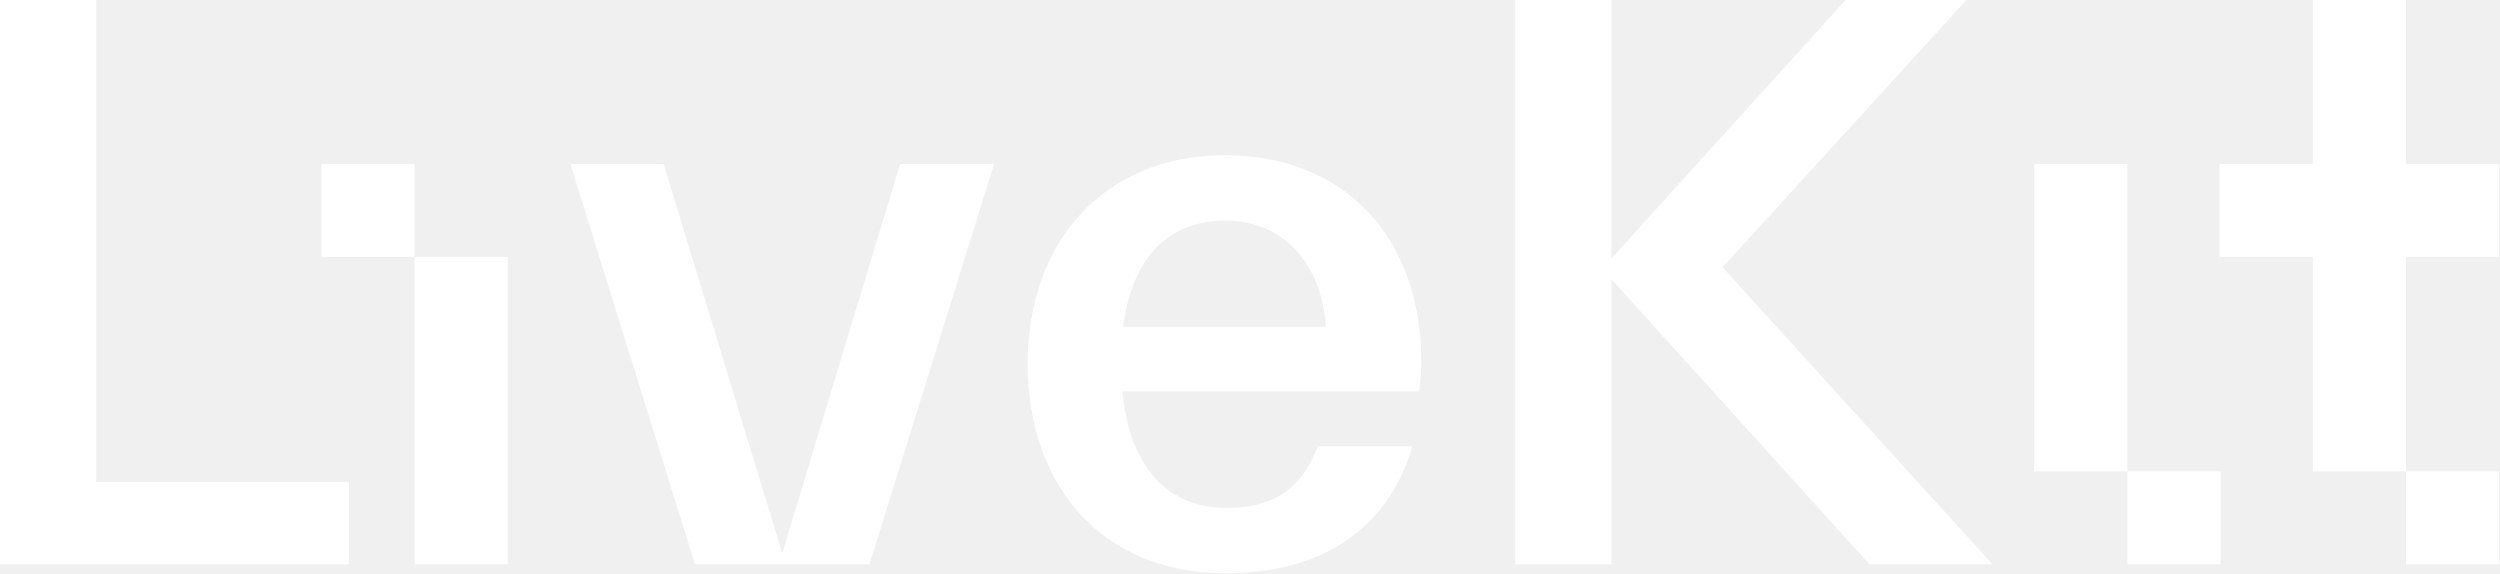
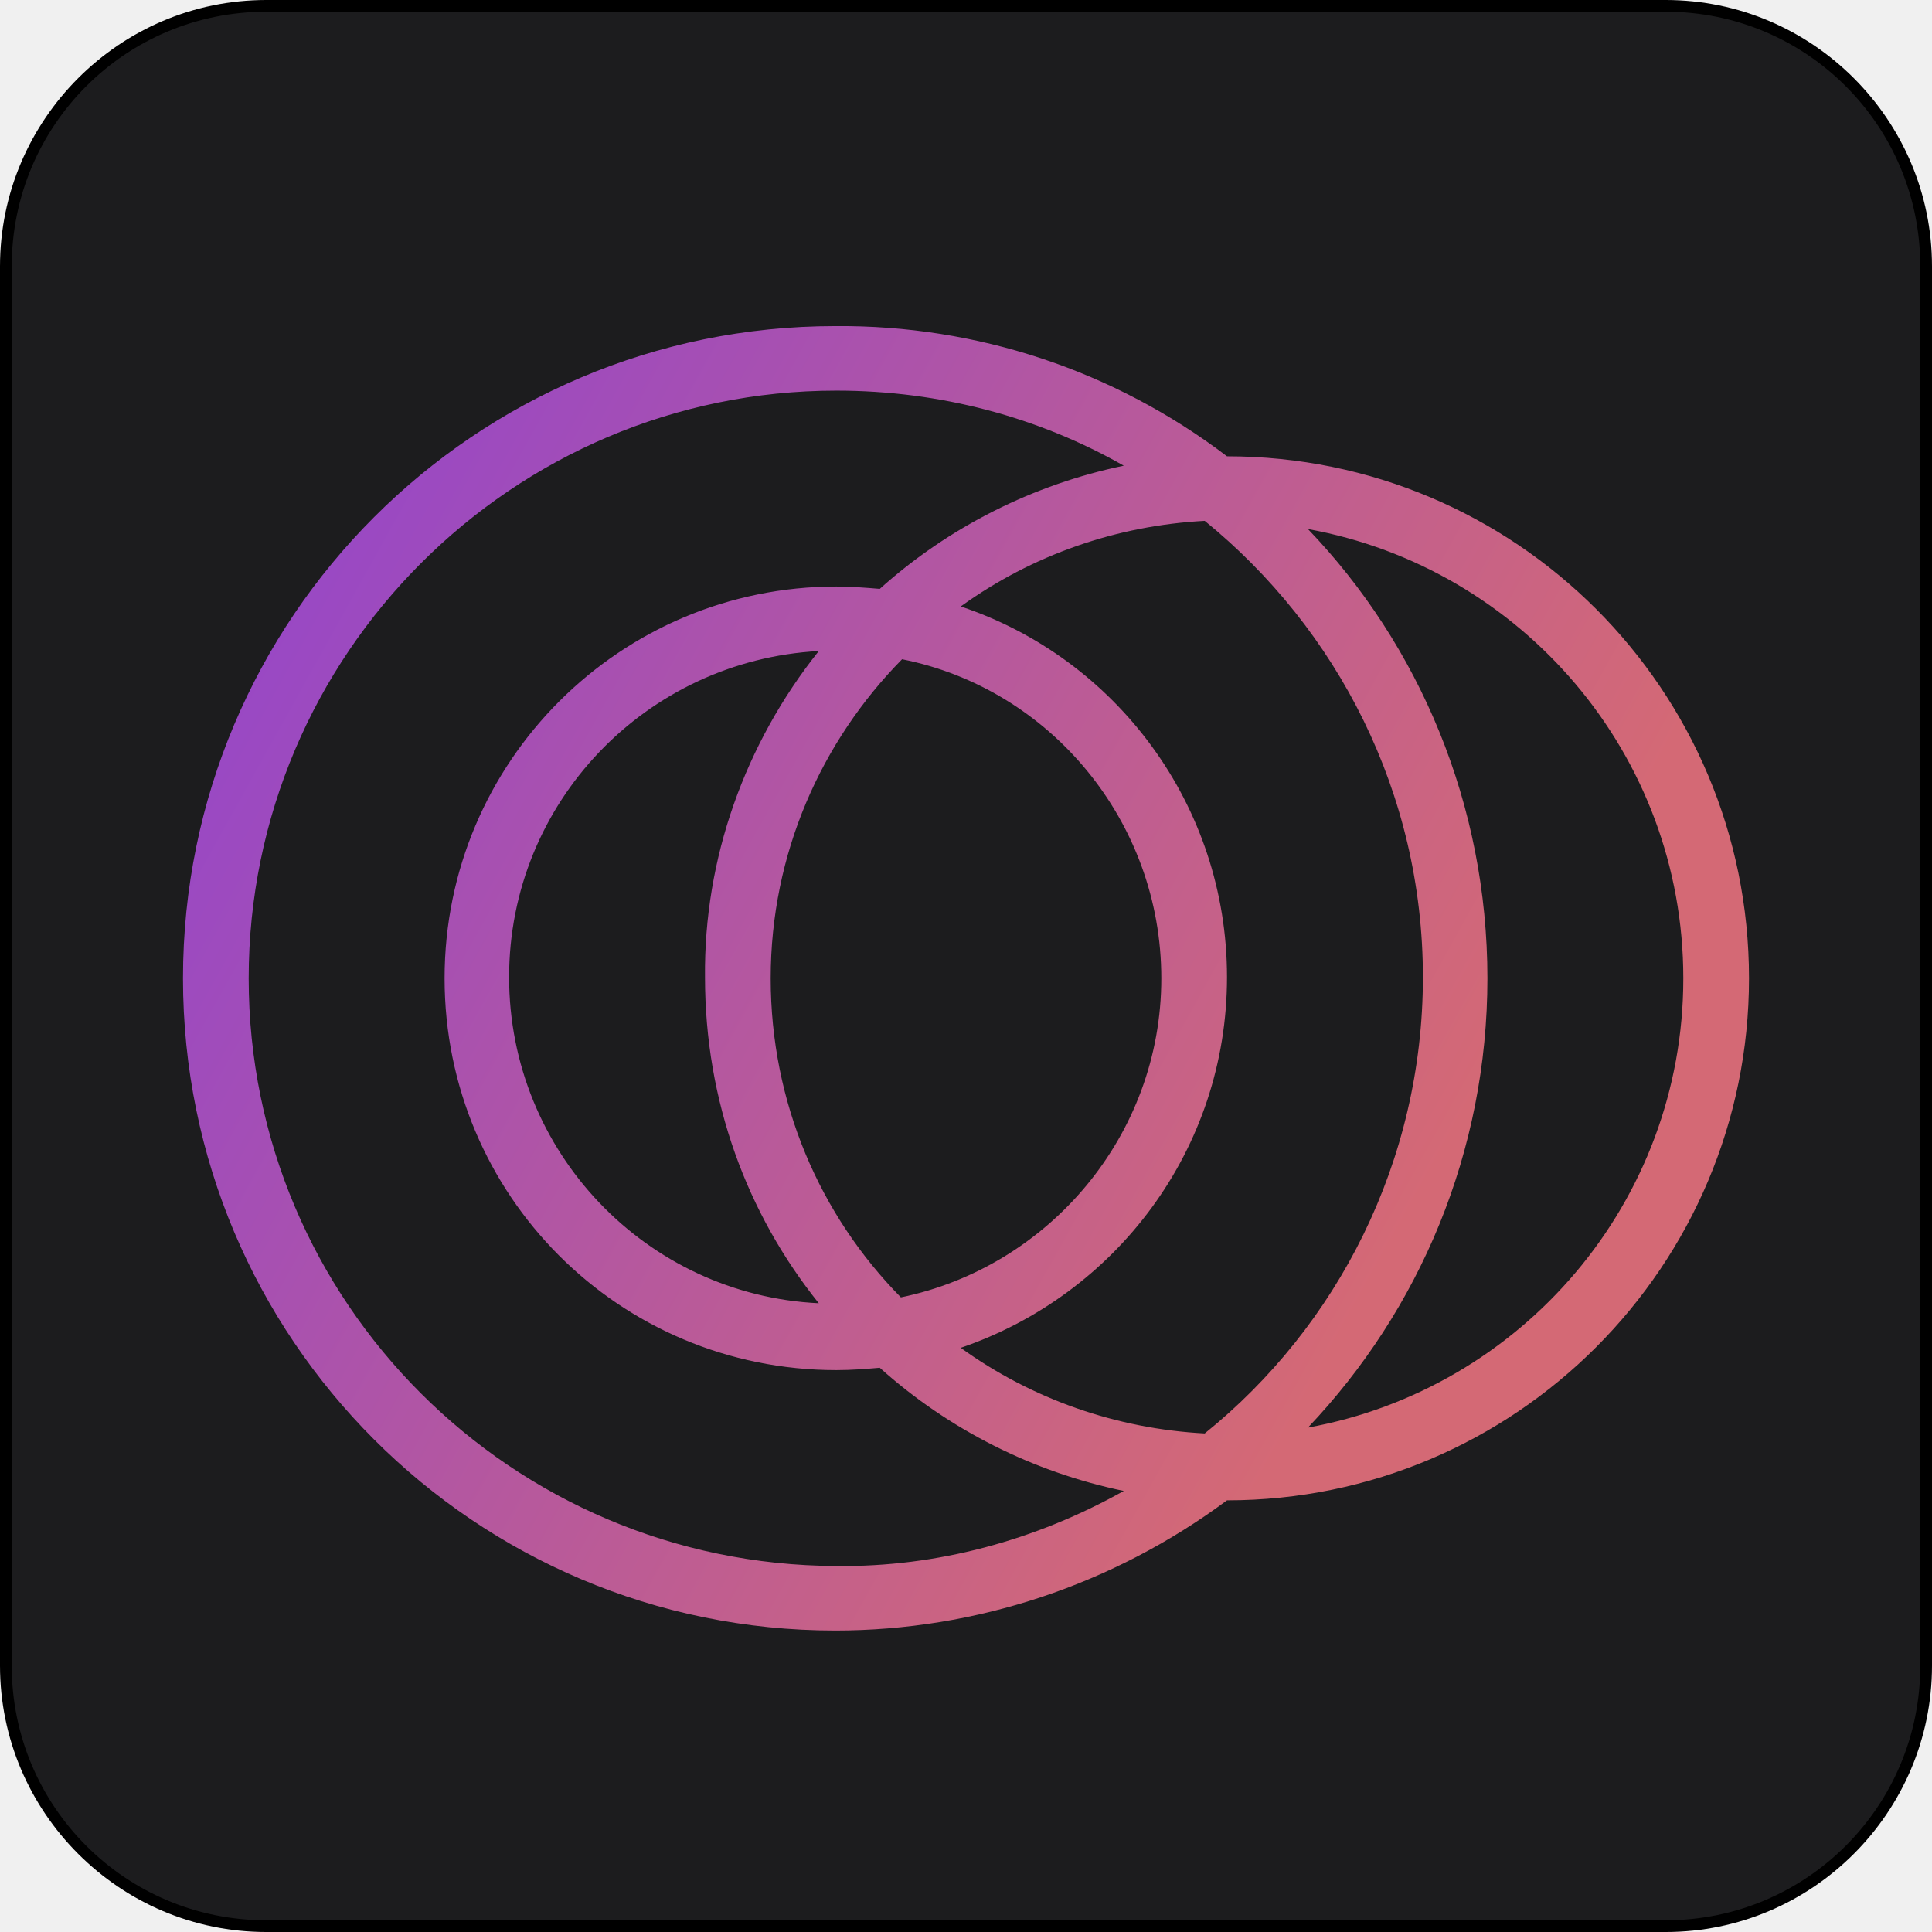
- <svg xmlns="http://www.w3.org/2000/svg" width="157" height="36" viewBox="0 0 157 36" fill="none">
-   <path d="M6.042 0H0V35.439H21.918V30.263H6.042V0Z" fill="white" />
-   <path d="M31.891 16.133H26.036V35.437H31.891V16.133Z" fill="white" />
-   <path d="M49.124 34.738L41.678 10.304H35.824L43.645 35.438H54.603L62.425 10.304H56.523L49.124 34.738Z" fill="white" />
-   <path d="M76.948 9.747C69.36 9.747 64.537 15.156 64.537 22.85C64.537 30.498 69.219 36 76.948 36C82.848 36 87.11 33.389 88.702 28.026H82.749C81.86 30.451 80.219 31.899 76.988 31.899C73.429 31.899 70.948 29.427 70.48 24.579H89.119C89.208 23.961 89.254 23.337 89.258 22.713C89.259 14.876 84.388 9.747 76.948 9.747ZM70.525 20.518C71.135 15.996 73.523 13.851 76.948 13.851C80.553 13.851 82.988 16.508 83.27 20.518H70.525Z" fill="white" />
-   <path d="M123.491 0H115.904L101.199 16.228V0H95.157V35.439H101.199V17.534L117.403 35.439H125.13L108.177 16.787L123.491 0Z" fill="white" />
-   <path d="M133.604 10.304H127.749V29.608H133.604V10.304Z" fill="white" />
-   <path d="M26.037 10.304H20.183V16.133H26.037V10.304Z" fill="white" />
-   <path d="M139.459 29.61H133.605V35.439H139.459V29.61Z" fill="white" />
-   <path d="M156.951 29.61H151.097V35.439H156.951V29.61Z" fill="white" />
-   <path d="M156.951 16.134V10.305H151.097V0H145.242V10.305H139.388V16.134H145.242V29.61H151.097V16.134H156.951Z" fill="white" />
+ <svg xmlns="http://www.w3.org/2000/svg" version="1.1" id="Layer_1" x="0px" y="0px" viewBox="0 0 164.7 164.7" style="enable-background:new 0 0 164.7 164.7;" xml:space="preserve">
+   <style type="text/css">
+ 	.st0{fill:#1C1C1E;}
+ 	.st1{fill:url(#SVGID_1_);}
+ </style>
+   <g>
+     <path class="st0" d="M22.7,164.2c-12.2,0-22.2-9.9-22.2-22.2V22.7c0-12.2,9.9-22.2,22.2-22.2H142c12.2,0,22.2,9.9,22.2,22.2V142   c0,12.2-9.9,22.2-22.2,22.2H22.7z" />
+     <path d="M142,1c12,0,21.7,9.7,21.7,21.7V142c0,12-9.7,21.7-21.7,21.7H22.7C10.7,163.7,1,154,1,142V22.7C1,10.7,10.7,1,22.7,1H142    M142,0H22.7C10.2,0,0,10.2,0,22.7V142c0,12.5,10.2,22.7,22.7,22.7H142c12.5,0,22.7-10.2,22.7-22.7V22.7C164.7,10.2,154.5,0,142,0   L142,0z" />
+   </g>
+   <g id="_x37_c71766f-41f3-431b-bca9-f22858bdb43b">
+     <path d="M-67.7-68.2" />
+   </g>
+   <g id="_x30_c185123-6c9d-4ddc-8229-c7cf4f88ba65">
+     <linearGradient id="SVGID_1_" gradientUnits="userSpaceOnUse" x1="-503.639" y1="345.223" x2="-501.786" y2="345.223" gradientTransform="matrix(65.2542 25.3571 -30.4285 54.3785 43369.418 -5946.629)">
+       <stop offset="0" style="stop-color:#8E42D3" />
+       <stop offset="1" style="stop-color:#D46975" />
+     </linearGradient>
+     <path class="st1" d="M149.1,83.4c0-24.6-19.9-44.5-44.5-44.5C95,31.6,83.3,27.7,71.2,27.8c-30.7,0-55.6,24.9-55.6,55.6   S40.5,139,71.2,139c12,0,23.7-3.9,33.4-11.1C129.2,127.9,149.1,107.9,149.1,83.4z M102.7,122.2c-7.5-0.4-14.7-2.9-20.8-7.3   c13.2-4.5,22.7-16.9,22.7-31.6s-9.5-27.2-22.7-31.6c6.1-4.4,13.3-6.9,20.8-7.3c11.3,9.2,18.6,23.2,18.6,38.9S114,113.1,102.7,122.2   z M65.7,83.4c0-10.6,4.3-20.2,11.2-27.2C89.5,58.7,99,70,99,83.4s-9.6,24.6-22.2,27.2C69.9,103.6,65.7,94,65.7,83.4z M69.8,111.1   c-14.7-0.7-26.4-12.9-26.4-27.8s11.7-27,26.4-27.8c-6.3,7.9-9.8,17.7-9.7,27.8C60.1,93.9,63.7,103.5,69.8,111.1z M21.2,83.4   c0-27.6,22.5-50.1,50.1-50.1c8.9,0,17.3,2.3,24.5,6.4c-7.7,1.6-14.9,5.2-20.8,10.5c-1.2-0.1-2.5-0.2-3.7-0.2   c-18.4,0-33.4,14.9-33.4,33.4s14.9,33.4,33.4,33.4c1.3,0,2.5-0.1,3.7-0.2c5.9,5.3,13.1,8.9,20.8,10.5c-7.5,4.2-15.9,6.5-24.5,6.4   C43.6,133.4,21.2,111,21.2,83.4z M111.5,121.7c9.5-10,15.3-23.5,15.3-38.3S121,55,111.5,45.1c18.2,3.3,32,19.2,32,38.3   S129.7,118.4,111.5,121.7z" />
+   </g>
</svg>
